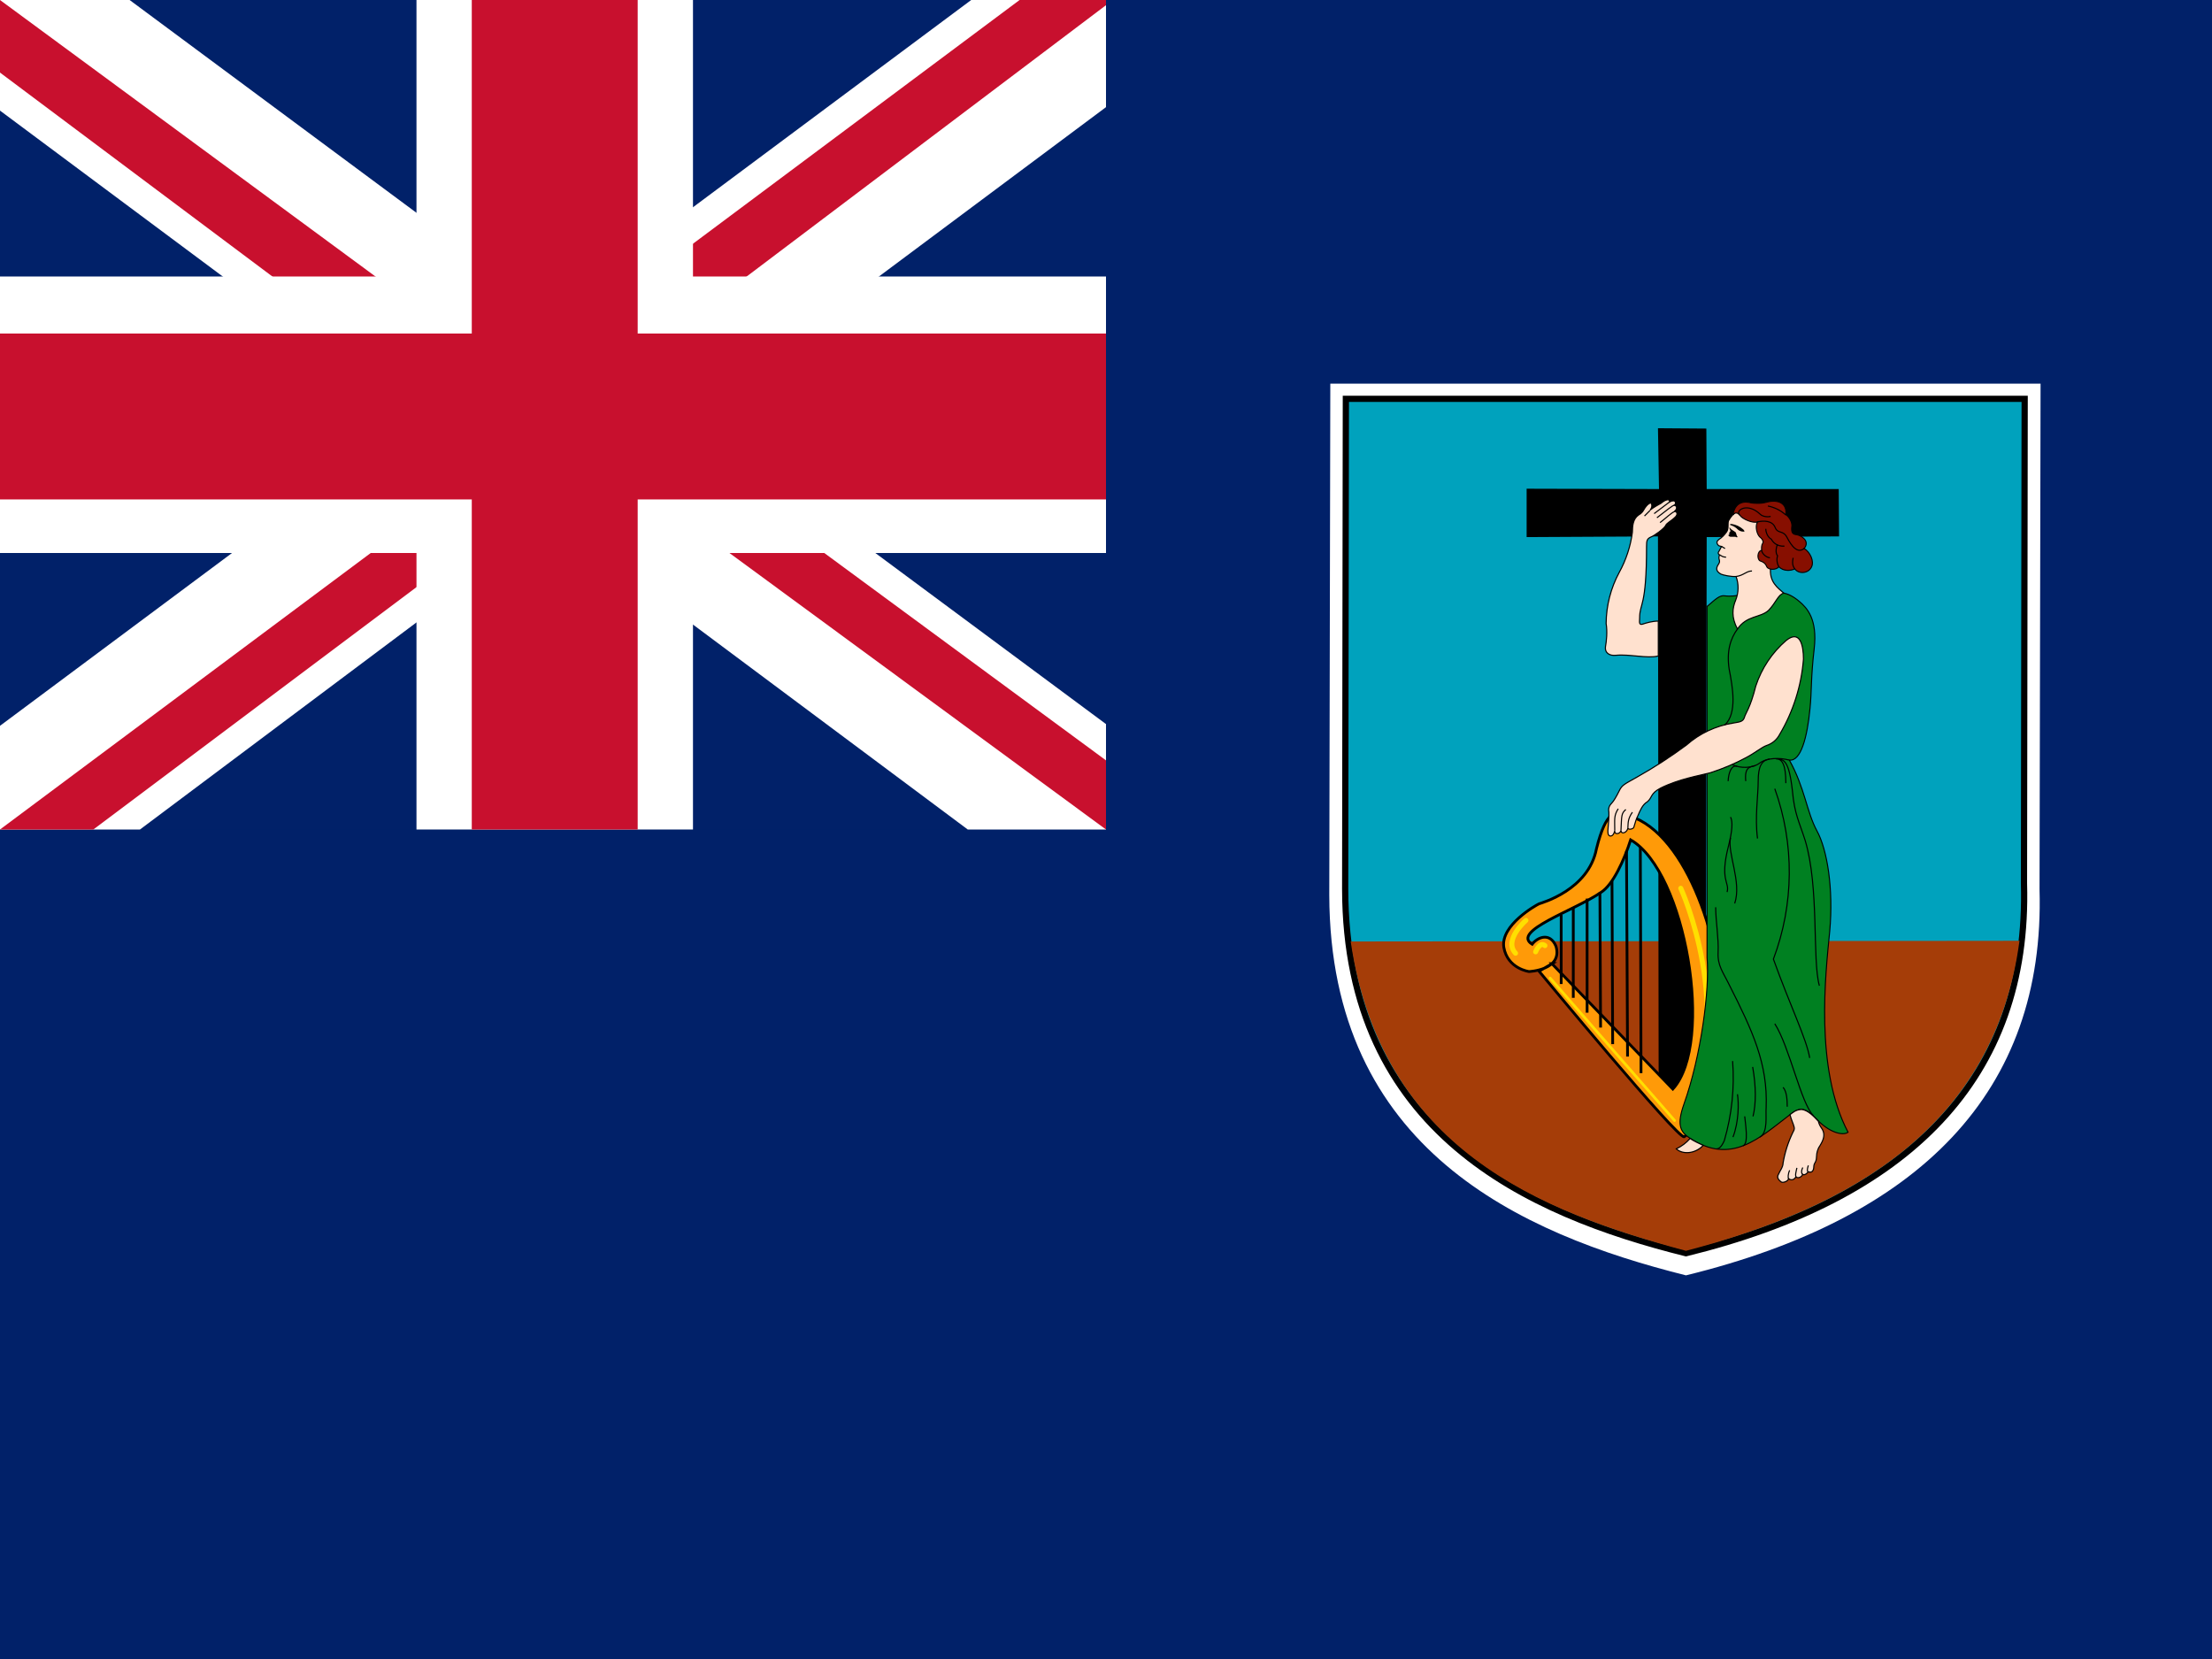
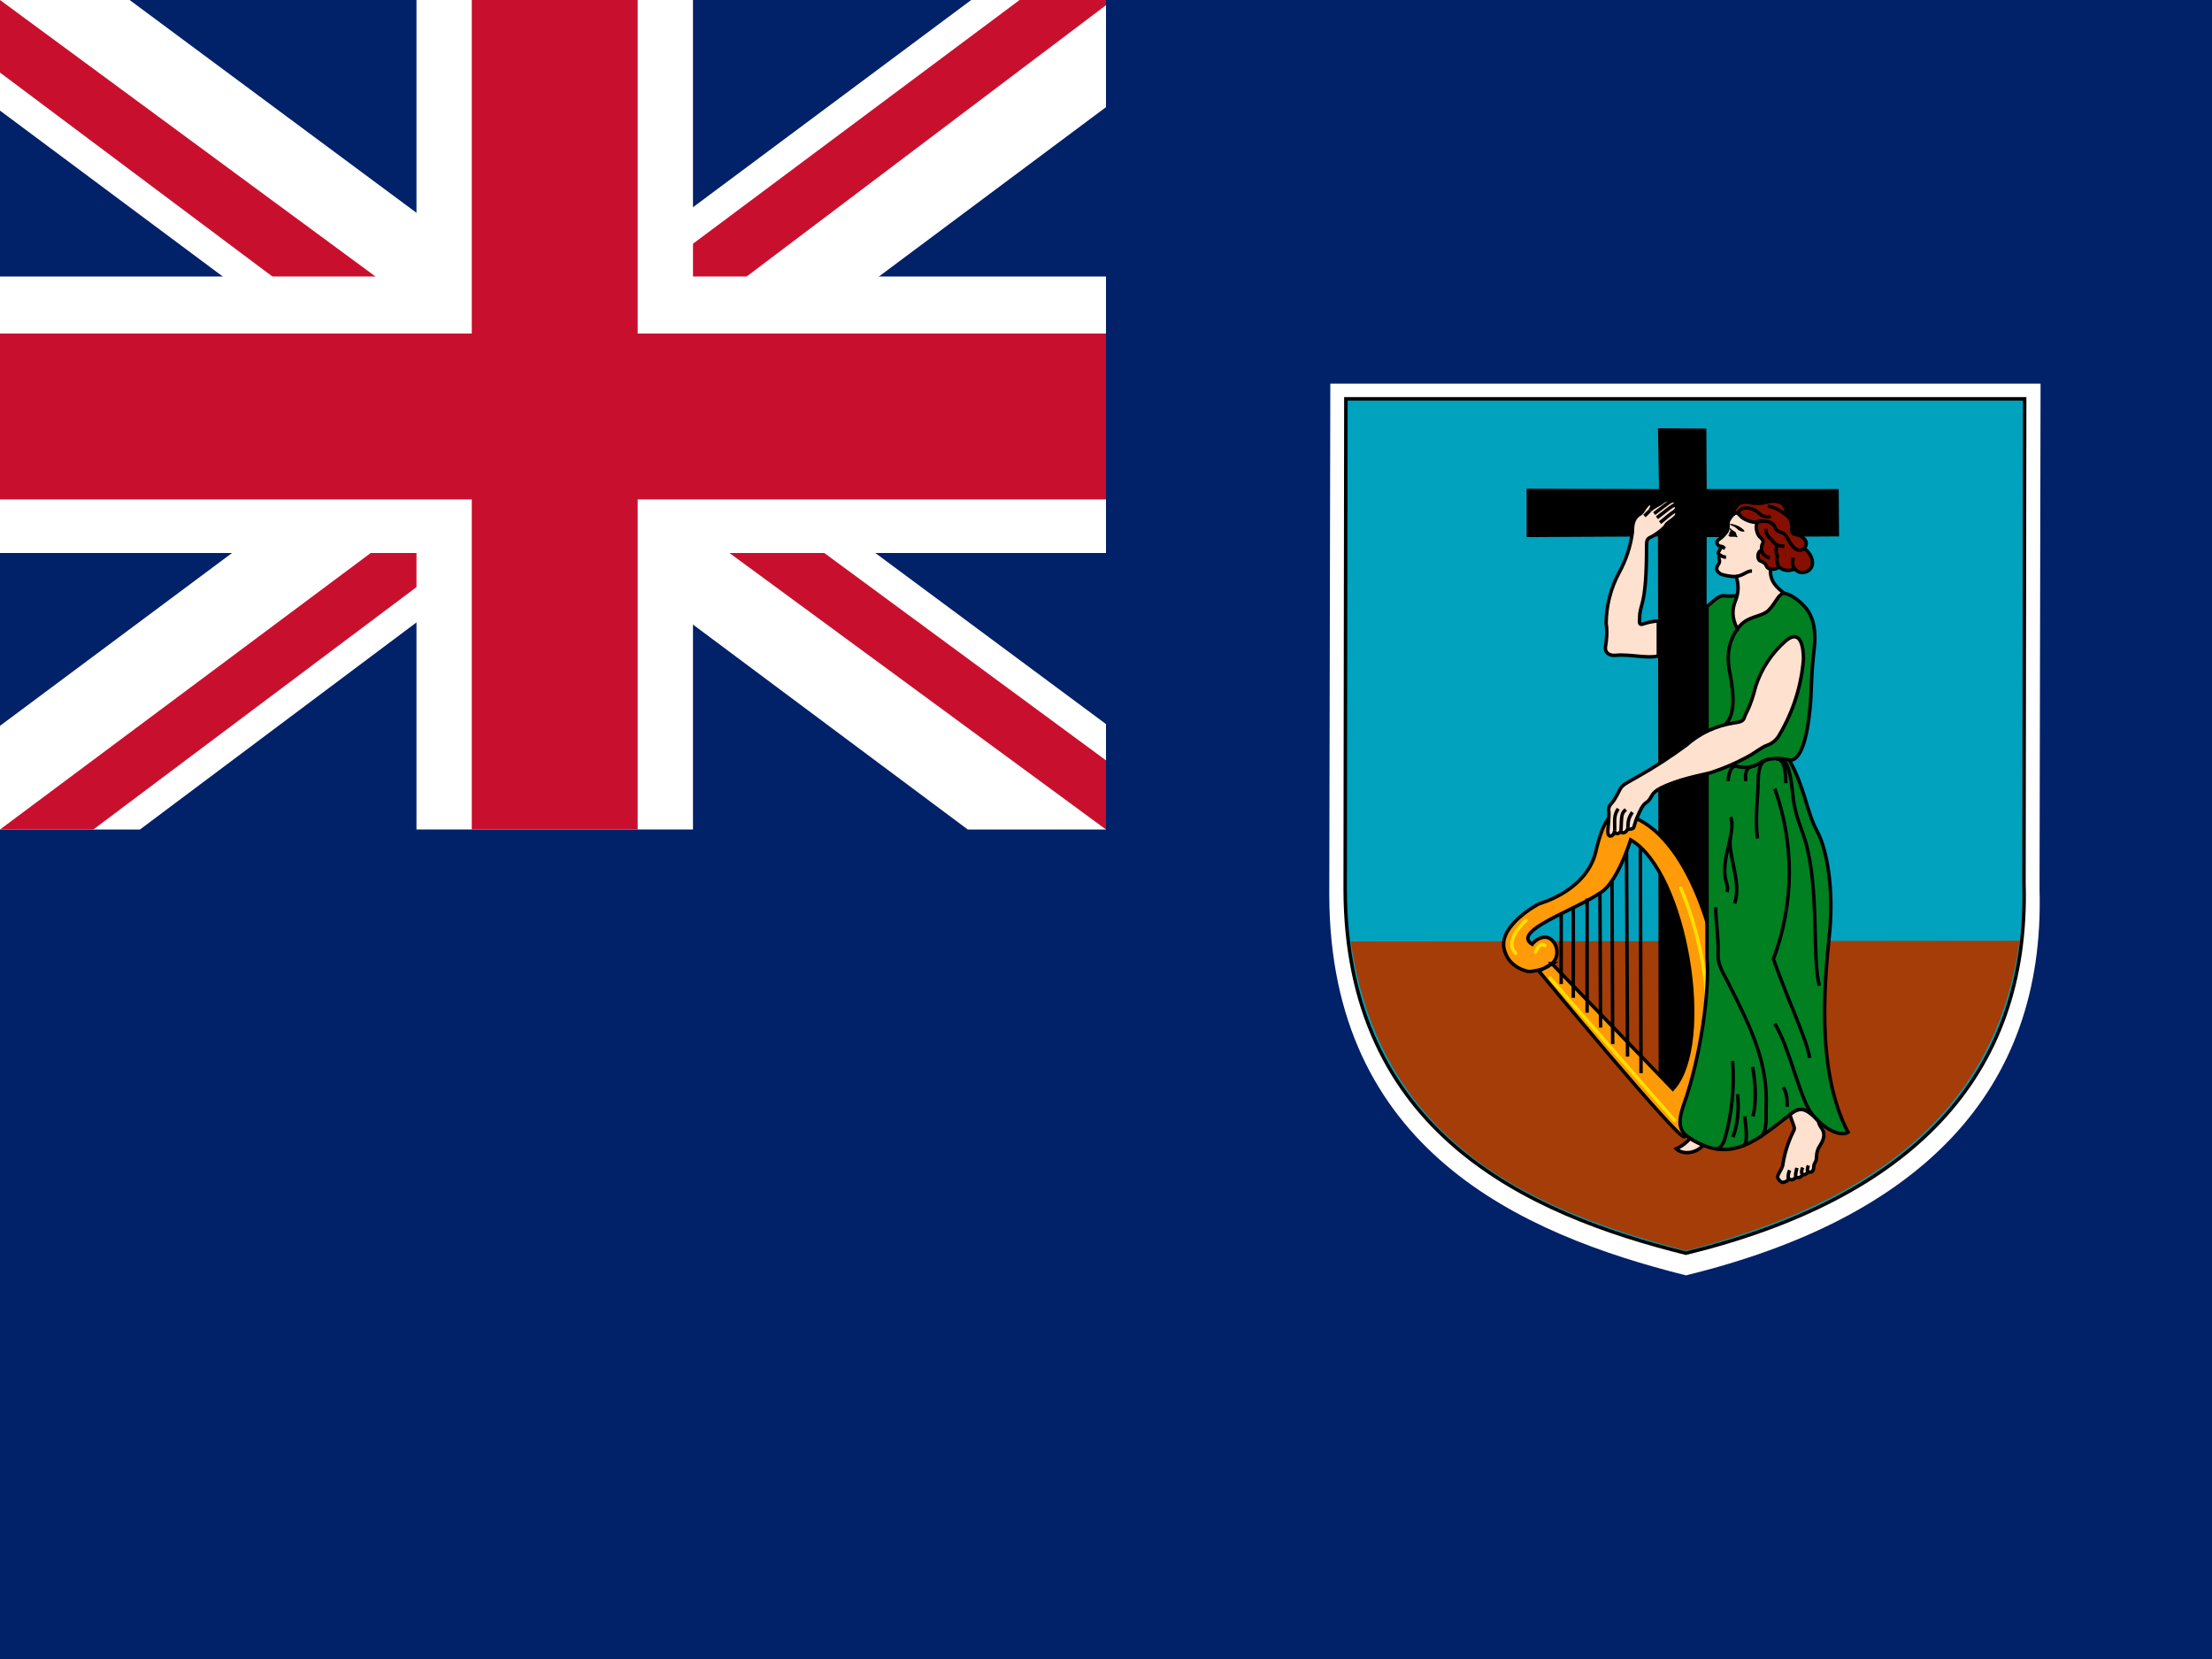
<svg xmlns="http://www.w3.org/2000/svg" id="flag-icons-ms" viewBox="0 0 640 480">
  <path fill="#012169" d="M0 0h640v480H0z" />
  <path fill="#fff" d="M384.9 111h205.5l-.3 146.3c1.7 58.7-34.9 95.2-102.3 111.7-47.9-12-103-36.5-103.2-110l.3-148z" />
-   <path fill="#00a2bd" stroke="#000" stroke-width="1.8" d="M389.4 115.4h196.4l-.2 140.2c1.6 56.3-33.4 91.2-97.8 107-45.8-11.4-98.5-35-98.6-105.4l.2-141.8z" />
+   <path fill="#00a2bd" stroke="#000" strokeWidth="1.8" d="M389.4 115.4h196.4l-.2 140.2c1.6 56.3-33.4 91.2-97.8 107-45.8-11.4-98.5-35-98.6-105.4l.2-141.8z" />
  <path fill="#a53d08" d="M584.3 272.2c-7.2 53.7-48.6 77.2-96.5 89.7-42.5-11.4-88.2-29.6-97-89.5l193.5-.2z" />
  <path d="m480 141.5-.3-17.6 14 .1.1 17.5H532l.1 13.7-38.3.2-.3 161.4-13.6.1-.2-161.7-38 .2v-14z" />
-   <path fill="#ff9a08" fill-rule="evenodd" stroke="#000" stroke-width=".8" d="m449 278.8 35 36.3c12.1-13.3 3.7-63-12.2-72.1-1.9 5.9-5.1 13-8.6 15.2-7.5 5.2-26.1 11.2-19.9 15 1.4-1.9 5.1-3.7 6.9.6 2 6.9-7.8 7.3-7.8 7.3s-6.2-.8-7.3-7c-1-6.4 9.3-12.2 10.2-12.6.8-.3 14.3-4 16.6-15.9 2.9-11.8 5.8-10 6.3-10.2 17.7 1.7 29.2 33.3 29.9 55.5.6 22.2-9 37-10.8 38-1.7.9-42-47.9-42-47.9l3.8-2.2z" />
-   <path fill="#ff9a08" stroke="#000" stroke-width=".8" d="m474.6 245 .2 65.5M470.6 246.3l.3 59.4M466.4 254.9l.2 47.2M462.9 258.2l.2 39.1M459.2 260v33M455.2 262.6v26.1M451.7 264.7v20" />
-   <g fill="none" stroke="#ffdf00" stroke-linecap="round" stroke-width="1.8">
-     <path stroke-width=".8" d="m448.5 283 36 41.2" />
-     <path stroke-width="1.44" d="M486.3 257s16.4 35.7 1.2 65M444.3 275.4s1.2-3.1 2.7-1.8M441.5 266.3s-6.6 5.7-3 9.5" />
+   <path fill="#ff9a08" fillRule="evenodd" stroke="#000" strokeWidth=".8" d="m449 278.8 35 36.3c12.1-13.3 3.7-63-12.2-72.1-1.9 5.9-5.1 13-8.6 15.2-7.5 5.2-26.1 11.2-19.9 15 1.4-1.9 5.1-3.7 6.9.6 2 6.9-7.8 7.3-7.8 7.3s-6.2-.8-7.3-7c-1-6.4 9.3-12.2 10.2-12.6.8-.3 14.3-4 16.6-15.9 2.9-11.8 5.8-10 6.3-10.2 17.7 1.7 29.2 33.3 29.9 55.5.6 22.2-9 37-10.8 38-1.7.9-42-47.9-42-47.9l3.8-2.2z" />
+   <path fill="#ff9a08" stroke="#000" strokeWidth=".8" d="m474.6 245 .2 65.5M470.6 246.3l.3 59.4M466.4 254.9l.2 47.2M462.9 258.2l.2 39.1M459.2 260v33M455.2 262.6v26.1M451.7 264.7v20" />
+   <g fill="none" stroke="#ffdf00" stroke-linecap="round" strokeWidth="1.8">
+     <path strokeWidth=".8" d="m448.5 283 36 41.2" />
+     <path strokeWidth="1.44" d="M486.3 257s16.4 35.7 1.2 65M444.3 275.4s1.2-3.1 2.7-1.8M441.5 266.3s-6.6 5.7-3 9.5" />
  </g>
-   <path fill="#008021" stroke="#000" stroke-width=".3" d="M494 175.4c2.3-2 3.6-3.3 5.1-3 1.5.2 3.5 0 5-.4a31 31 0 0 1 12-.4c1 .2 2.5.7 4.6 2.5 2.1 1.8 5.2 5 4.2 13.6s-.7 12.3-1.2 17.2c-.8 8.5-2.7 15.5-6 15 4.5 8 5 15 8 20.5s4.8 16.8 3.7 29c-1.2 12.3-4.4 39.7 5.3 58.2-1.6 1.1-5.5 0-9-3.7s-5-3.6-7.8-1.4c-8.8 6.7-17 14.8-29.1 6.7-2.8-1.8-3.6-4-1.6-9.7 5-14 7.5-33.4 6.7-42.4V175.4z" />
-   <g fill="#ffe1cf" stroke="#000" stroke-width=".4">
-     <path stroke-width=".32" d="M502.3 166.8a9.6 9.6 0 0 1-.1 6.8c-1 2.4-1.3 5 .5 8.4 2.7-4 6.6-3.2 9-5.4 2.2-2.3 2.7-4.5 4.4-5-1.7-1.5-4.3-3.2-3.8-7.5.6-4.4 6.7-8 1.2-14.6a8 8 0 0 0-13.4 1.2c-.3.8.2 2.4-.7 3.4-.6.8-1.3 1.5-2.1 2-.5.4-.8.9-.2 1.6.2.3.6.3 1 .4l-.8 1.5c-.3.3-.2.6.2 1-.5 1.3.4 1.5-.2 2.5-.6.9-1.2 2 .6 3 .6.3 3 .8 4.4.7zM479.8 189.8c-3.2.8-8.4-.6-12.3-.2-1.8.2-3.2-.7-3-2.4.3-1.7.6-4.4.2-6.8a31.6 31.6 0 0 1 3.8-14.8 33 33 0 0 0 3.8-11.6c0-1.9.2-3.9 1.8-5 1.2-.7 1.4-1.4 1.8-2 1-1.5 2-1.8 2-1 .1.5 0 1-.5 1.6 1-.8 2.8-1.8 3.2-2 .4-.4 2.4-1.8 2.5-.4.8-.4 1.4-.4 1.6 0 .2.5 0 .7-.3 1 .6 0 1.2.9 0 1.8.7-.2 1.3.8.2 1.7-1 1-2.4 1.6-2.7 2.4-.4.8-3.2 2.9-4.3 3.3-1.1.5-1.2 1.1-1.2 2.7 0 17.8-2 16.3-2 20.7 0 1-.3 2.1.8 1.8 1.2-.4 2.9-.9 4.6-.9v10zM480.5 228c5.2-2.6 11.2-3.6 14.3-4.4a62.4 62.4 0 0 0 10.4-4.4c2.5-1.3 4.5-3 5.9-3.5a6.5 6.5 0 0 0 3.8-3.2 50.4 50.4 0 0 0 6.9-21.8c0-4-1-8.6-5-5.4a29.6 29.6 0 0 0-8.8 13.2c-1.6 6.4-3 7.9-3.3 9.1-.4 1.3-1.6 1.3-3.2 1.6a26.7 26.7 0 0 0-13.6 6.4 136 136 0 0 1-14.2 9.2c-3.7 2.1-4.4 2.3-5.2 4-.8 1.6-1.6 3-2.2 3.6-.8.8-1 1.6-.8 2.6.1.8-.2 4.2-.3 5.4 0 1.2.3 1.4.7 1.5.4 0 1-.2 1.3-1.6-.2 1.4 1.7 1 1.8-.1 0 1.5 2 .6 2-.8 0 1 1.7.3 1.7 0 .4-1.3.7-2.5 1.2-3.4.6-1.4 1.3-3.2 2.7-4 1.5-1.2.8-2.4 3.9-4zM517.9 322.5c.3 1.3 1 2.7 1.2 3.6.2.8-.2 1.1-.4 1.6a32.8 32.8 0 0 0-2.8 8.8c0 1.2-1 2.4-1.3 3.2-.5.8-.3 1.5.8 2.3.4.3 2-.2 2.1-1 .7.6 1.6.4 2.1-.5.6.5 1.5.2 2-.7.5.3 1.3-.3 1.6-.8.8.4 1.6 0 1.6-1.6 0-.4.3-1 .5-1.3.2-.4.3-1.1.3-1.7 0-.7.3-2 .9-2.8.6-1 1.5-2.5 1.1-4-.4-1.4-1-1.3-1.5-3.2-1.3-1.4-3-3.2-4.8-3.4-1.8 0-2.8 1.1-3.4 1.5zM485 332.4c1.7 1.6 5.3 1.6 7.8-1-.9-.4-3-1.4-3.8-2a12.4 12.4 0 0 1-4 3z" />
+   <path fill="#008021" stroke="#000" strokeWidth=".3" d="M494 175.4c2.3-2 3.6-3.3 5.1-3 1.5.2 3.5 0 5-.4a31 31 0 0 1 12-.4c1 .2 2.5.7 4.6 2.5 2.1 1.8 5.2 5 4.2 13.6s-.7 12.3-1.2 17.2c-.8 8.5-2.7 15.5-6 15 4.5 8 5 15 8 20.5s4.8 16.8 3.7 29c-1.2 12.3-4.4 39.7 5.3 58.2-1.6 1.1-5.5 0-9-3.7s-5-3.6-7.8-1.4c-8.8 6.7-17 14.8-29.1 6.7-2.8-1.8-3.6-4-1.6-9.7 5-14 7.5-33.4 6.7-42.4V175.4z" />
+   <g fill="#ffe1cf" stroke="#000" strokeWidth=".4">
+     <path strokeWidth=".32" d="M502.3 166.8a9.6 9.6 0 0 1-.1 6.8c-1 2.4-1.3 5 .5 8.4 2.7-4 6.6-3.2 9-5.4 2.2-2.3 2.7-4.5 4.4-5-1.7-1.5-4.3-3.2-3.8-7.5.6-4.4 6.7-8 1.2-14.6a8 8 0 0 0-13.4 1.2c-.3.8.2 2.4-.7 3.4-.6.8-1.3 1.5-2.1 2-.5.4-.8.9-.2 1.6.2.3.6.3 1 .4l-.8 1.5c-.3.3-.2.6.2 1-.5 1.3.4 1.5-.2 2.5-.6.9-1.2 2 .6 3 .6.3 3 .8 4.4.7zM479.8 189.8c-3.2.8-8.4-.6-12.3-.2-1.8.2-3.2-.7-3-2.4.3-1.7.6-4.4.2-6.8a31.6 31.6 0 0 1 3.8-14.8 33 33 0 0 0 3.8-11.6c0-1.9.2-3.9 1.8-5 1.2-.7 1.4-1.4 1.8-2 1-1.5 2-1.8 2-1 .1.5 0 1-.5 1.6 1-.8 2.8-1.8 3.2-2 .4-.4 2.4-1.8 2.5-.4.8-.4 1.4-.4 1.6 0 .2.5 0 .7-.3 1 .6 0 1.2.9 0 1.8.7-.2 1.3.8.2 1.7-1 1-2.4 1.6-2.7 2.4-.4.8-3.2 2.9-4.3 3.3-1.1.5-1.2 1.1-1.2 2.7 0 17.8-2 16.3-2 20.7 0 1-.3 2.1.8 1.8 1.2-.4 2.9-.9 4.6-.9v10zM480.5 228c5.2-2.6 11.2-3.6 14.3-4.4a62.4 62.4 0 0 0 10.4-4.4c2.5-1.3 4.5-3 5.9-3.5a6.5 6.5 0 0 0 3.8-3.2 50.4 50.4 0 0 0 6.9-21.8c0-4-1-8.6-5-5.4a29.6 29.6 0 0 0-8.8 13.2c-1.6 6.4-3 7.9-3.3 9.1-.4 1.3-1.6 1.3-3.2 1.6a26.7 26.7 0 0 0-13.6 6.4 136 136 0 0 1-14.2 9.2c-3.7 2.1-4.4 2.3-5.2 4-.8 1.6-1.6 3-2.2 3.6-.8.8-1 1.6-.8 2.6.1.8-.2 4.2-.3 5.4 0 1.2.3 1.4.7 1.5.4 0 1-.2 1.3-1.6-.2 1.4 1.7 1 1.8-.1 0 1.5 2 .6 2-.8 0 1 1.7.3 1.7 0 .4-1.3.7-2.5 1.2-3.4.6-1.4 1.3-3.2 2.7-4 1.5-1.2.8-2.4 3.9-4zM517.9 322.5c.3 1.3 1 2.7 1.2 3.6.2.8-.2 1.1-.4 1.6a32.8 32.8 0 0 0-2.8 8.8c0 1.2-1 2.4-1.3 3.2-.5.8-.3 1.5.8 2.3.4.3 2-.2 2.1-1 .7.6 1.6.4 2.1-.5.6.5 1.5.2 2-.7.5.3 1.3-.3 1.6-.8.8.4 1.6 0 1.6-1.6 0-.4.3-1 .5-1.3.2-.4.3-1.1.3-1.7 0-.7.3-2 .9-2.8.6-1 1.5-2.5 1.1-4-.4-1.4-1-1.3-1.5-3.2-1.3-1.4-3-3.2-4.8-3.4-1.8 0-2.8 1.1-3.4 1.5zM485 332.4c1.7 1.6 5.3 1.6 7.8-1-.9-.4-3-1.4-3.8-2a12.4 12.4 0 0 1-4 3z" />
  </g>
-   <path fill="#870f00" stroke="#000" stroke-width=".3" d="M501.4 149c.6-4 3.5-4 5.3-3.5.8.1 2.6.3 4.4-.2 3.4-.9 6 .3 5.6 3.6 1 .7 2 2.3 1.7 3.7-.1 1.4.2 2 1.4 2.1 1.3.2 4 1.8 2.2 4 1.7 1 3 3.7 2.1 5.4-.9 1.8-3.6 2.1-4.8.5-1.3.6-3.3.7-4.6-.6-.9 1-3 .9-3.5 0-.4-1-1-1.4-1.9-1.7-.9-.3-1-2.8.4-3.1-.1-.8 0-1.6.3-2 .3-.4 0-1.2-.8-1.8-.8-.7-1.5-3-.7-4.4-1.4.5-4.4-.9-5-1.8-.7-1-1.6-1-2.1-.2z" />
-   <g fill="none" stroke="#000" stroke-width=".4">
-     <path stroke-width=".32" d="M502.3 166.8c2.2-.3 3-1.6 4.6-1.6M497.5 160.5l.5.3c.4.3 1 .4 1.4.4M498.1 158.1l1 .6M503.3 149c-1.3-1.3 2.2-3.8 6-.2.8.8 2.5.8 3 .6M508.5 151c1.8-.4 4.3-.4 5.1 1.6.8 2 2.3.6 3.5 3 1.2 2.3 3 4.8 5 3M514.7 164a4 4 0 0 1-.4-3.2c-.7-.8-.4-2.5 0-3.3M509.7 159.2c0 .7 1 2 2.4 2.2M519.3 164.6c-.8-1-.7-2-.5-3.2" />
-     <path stroke-width=".32" d="M510.9 153c0 1.1.6 2.5 1.6 3 .3.6 1.4 2.2 3.8 2M516.7 149a10.9 10.9 0 0 0-5.2-2.6M502.7 182c-2 2.7-3.2 6.4-2.4 11.6 1 5.2 2.4 12.8-1.3 16.2M517.6 219.9c-2.6-.7-6.4-.7-8.5.9-2 1.5-5.6 1.6-7.9.4" />
-     <path stroke-width=".32" d="M512 219.6c-2.3.4-3.3 2.1-3.3 6.4 0 4.2-1 10.4-.2 16.6M507.9 221.5c-1.6.4-3.2.4-2.8 4.5M500 226c.1-2.4 1-4.8 2.6-4.3M516.7 226.6c0-5.6-1.2-7.1-2.8-7 2.2 0 3.7.3 4.7 9.2.6 6.8 2 9 3.7 14.4 4.1 13.6 2 34.5 4.1 42M513.5 228.2a71.4 71.4 0 0 1-.4 49.3c4.8 13.4 9.6 23.1 10.5 28.6M499.7 258.1c.8-2.9-2.2-3.2.4-13.3 1.1-4.4 1.3-7 .6-8.4" />
-     <path stroke-width=".32" d="M500.7 242.4c-1 4.4 3.3 12.8 1.2 19M496.4 262.5c0 4 .9 9 .7 13-.2 3.9 1.4 5.7 3.2 9.4 6.8 13.4 11.2 22.9 10.7 35.5-.2 2.4.6 7.2-1.8 8.6M496.6 332.4c.7 0 1.4-.4 2.3-2.4a64.8 64.8 0 0 0 2.4-23M502.7 316.6c.4 2.6.4 8-1.3 12.4" />
-     <path stroke-width=".32" d="M507.1 308.7c1 5.6 1 10.7.1 14.3M504.8 323c.2 2.2 1.2 8-.5 8.5M513.5 296.2c4.3 6.7 7.6 23.2 11.2 26.6M517.1 320.2c0-1.8-.1-4.4-1.2-5.6M471 239.4c.1-1.2-.1-2.4 1.3-4.4M469 240.2c.2-4.4.1-4.8 1.4-6M467.2 240.3c0-3.2-.3-4.3 1-6.3M483.1 145.2l-4.5 3.4M484.4 146.2c-.5 0-2.1 1.4-5 3.6M484.5 148c-1 .4-2.6 2-4.2 3.2M477.4 147.7l-1.6 1.6M517.5 341c-.2-.2-.2-1.3.3-2.4M519.7 340.5c-.4-.3 0-1.7.2-2.6M521.6 339.8c-.4-.2-.5-1 0-2M523.1 339c-.2 0-.3-.6.1-1.8" />
+   <path fill="#870f00" stroke="#000" strokeWidth=".3" d="M501.4 149c.6-4 3.5-4 5.3-3.5.8.1 2.6.3 4.4-.2 3.4-.9 6 .3 5.6 3.6 1 .7 2 2.3 1.7 3.7-.1 1.4.2 2 1.4 2.1 1.3.2 4 1.8 2.2 4 1.7 1 3 3.7 2.1 5.4-.9 1.8-3.6 2.1-4.8.5-1.3.6-3.3.7-4.6-.6-.9 1-3 .9-3.5 0-.4-1-1-1.4-1.9-1.7-.9-.3-1-2.8.4-3.1-.1-.8 0-1.6.3-2 .3-.4 0-1.2-.8-1.8-.8-.7-1.5-3-.7-4.4-1.4.5-4.4-.9-5-1.8-.7-1-1.6-1-2.1-.2z" />
+   <g fill="none" stroke="#000" strokeWidth=".4">
+     <path strokeWidth=".32" d="M502.3 166.8c2.2-.3 3-1.6 4.6-1.6M497.5 160.5l.5.3c.4.3 1 .4 1.4.4M498.1 158.1l1 .6M503.3 149c-1.3-1.3 2.2-3.8 6-.2.8.8 2.5.8 3 .6M508.5 151c1.8-.4 4.3-.4 5.1 1.6.8 2 2.3.6 3.5 3 1.2 2.3 3 4.8 5 3M514.7 164a4 4 0 0 1-.4-3.2c-.7-.8-.4-2.5 0-3.3M509.7 159.2c0 .7 1 2 2.4 2.2M519.3 164.6c-.8-1-.7-2-.5-3.2" />
+     <path strokeWidth=".32" d="M510.9 153c0 1.1.6 2.5 1.6 3 .3.6 1.4 2.2 3.8 2M516.7 149a10.9 10.9 0 0 0-5.2-2.6M502.7 182c-2 2.7-3.2 6.4-2.4 11.6 1 5.2 2.4 12.8-1.3 16.2M517.6 219.9c-2.6-.7-6.4-.7-8.5.9-2 1.5-5.6 1.6-7.9.4" />
+     <path strokeWidth=".32" d="M512 219.6c-2.3.4-3.3 2.1-3.3 6.4 0 4.2-1 10.4-.2 16.6M507.9 221.5c-1.6.4-3.2.4-2.8 4.5M500 226c.1-2.4 1-4.8 2.6-4.3M516.7 226.6c0-5.6-1.2-7.1-2.8-7 2.2 0 3.7.3 4.7 9.2.6 6.8 2 9 3.7 14.4 4.1 13.6 2 34.5 4.1 42M513.5 228.2a71.4 71.4 0 0 1-.4 49.3c4.8 13.4 9.6 23.1 10.5 28.6M499.7 258.1c.8-2.9-2.2-3.2.4-13.3 1.1-4.4 1.3-7 .6-8.4" />
+     <path strokeWidth=".32" d="M500.7 242.4c-1 4.4 3.3 12.8 1.2 19M496.4 262.5c0 4 .9 9 .7 13-.2 3.9 1.4 5.7 3.2 9.4 6.8 13.4 11.2 22.9 10.7 35.5-.2 2.4.6 7.2-1.8 8.6M496.6 332.4c.7 0 1.4-.4 2.3-2.4a64.8 64.8 0 0 0 2.4-23M502.7 316.6c.4 2.6.4 8-1.3 12.4" />
+     <path strokeWidth=".32" d="M507.1 308.7c1 5.6 1 10.7.1 14.3M504.8 323c.2 2.2 1.2 8-.5 8.5M513.5 296.2c4.3 6.7 7.6 23.2 11.2 26.6M517.1 320.2c0-1.8-.1-4.4-1.2-5.6M471 239.4c.1-1.2-.1-2.4 1.3-4.4M469 240.2c.2-4.4.1-4.8 1.4-6M467.2 240.3c0-3.2-.3-4.3 1-6.3M483.1 145.2l-4.5 3.4M484.4 146.2c-.5 0-2.1 1.4-5 3.6M484.5 148c-1 .4-2.6 2-4.2 3.2M477.4 147.7l-1.6 1.6M517.5 341c-.2-.2-.2-1.3.3-2.4M519.7 340.5c-.4-.3 0-1.7.2-2.6M521.6 339.8c-.4-.2-.5-1 0-2M523.1 339c-.2 0-.3-.6.1-1.8" />
  </g>
-   <g stroke-width=".4">
+   <g strokeWidth=".4">
    <path d="M500.5 152.7c.8 1 1.7 1 1.8 1.6.2.8.3.8.4 1 .2.2-.4.2-.6 0h-1.4c-.4 0-.8-.5-.6-.5.3-.1.3-.2.2-.4 0-.3.2-.6.4-.7l-.1-.3c-.2-.3-.3-1-.1-.8zM501 151.6a6.4 6.4 0 0 1 3.4 1.6c.7.8.1.6-.2.6s-1-.2-1.4-.6a4.6 4.6 0 0 0-1.9-1.2c-.3 0-.6-.4 0-.4z" />
  </g>
  <path fill="#012169" d="M0 0h320v240H0z" />
  <path fill="#FFF" d="m37.5 0 122 90.5L281 0h39v31l-120 89.5 120 89V240h-40l-120-89.5L40.5 240H0v-30l119.5-89L0 32V0z" />
  <path fill="#C8102E" d="M212 140.5 320 220v20l-135.5-99.5zm-92 10 3 17.5-96 72H0zM320 0v1.5l-124.5 94 1-22L295 0zM0 0l119.5 88h-30L0 21z" />
  <path fill="#FFF" d="M120.5 0v240h80V0zM0 80v80h320V80z" />
  <path fill="#C8102E" d="M0 96.5v48h320v-48zM136.5 0v240h48V0z" />
</svg>
